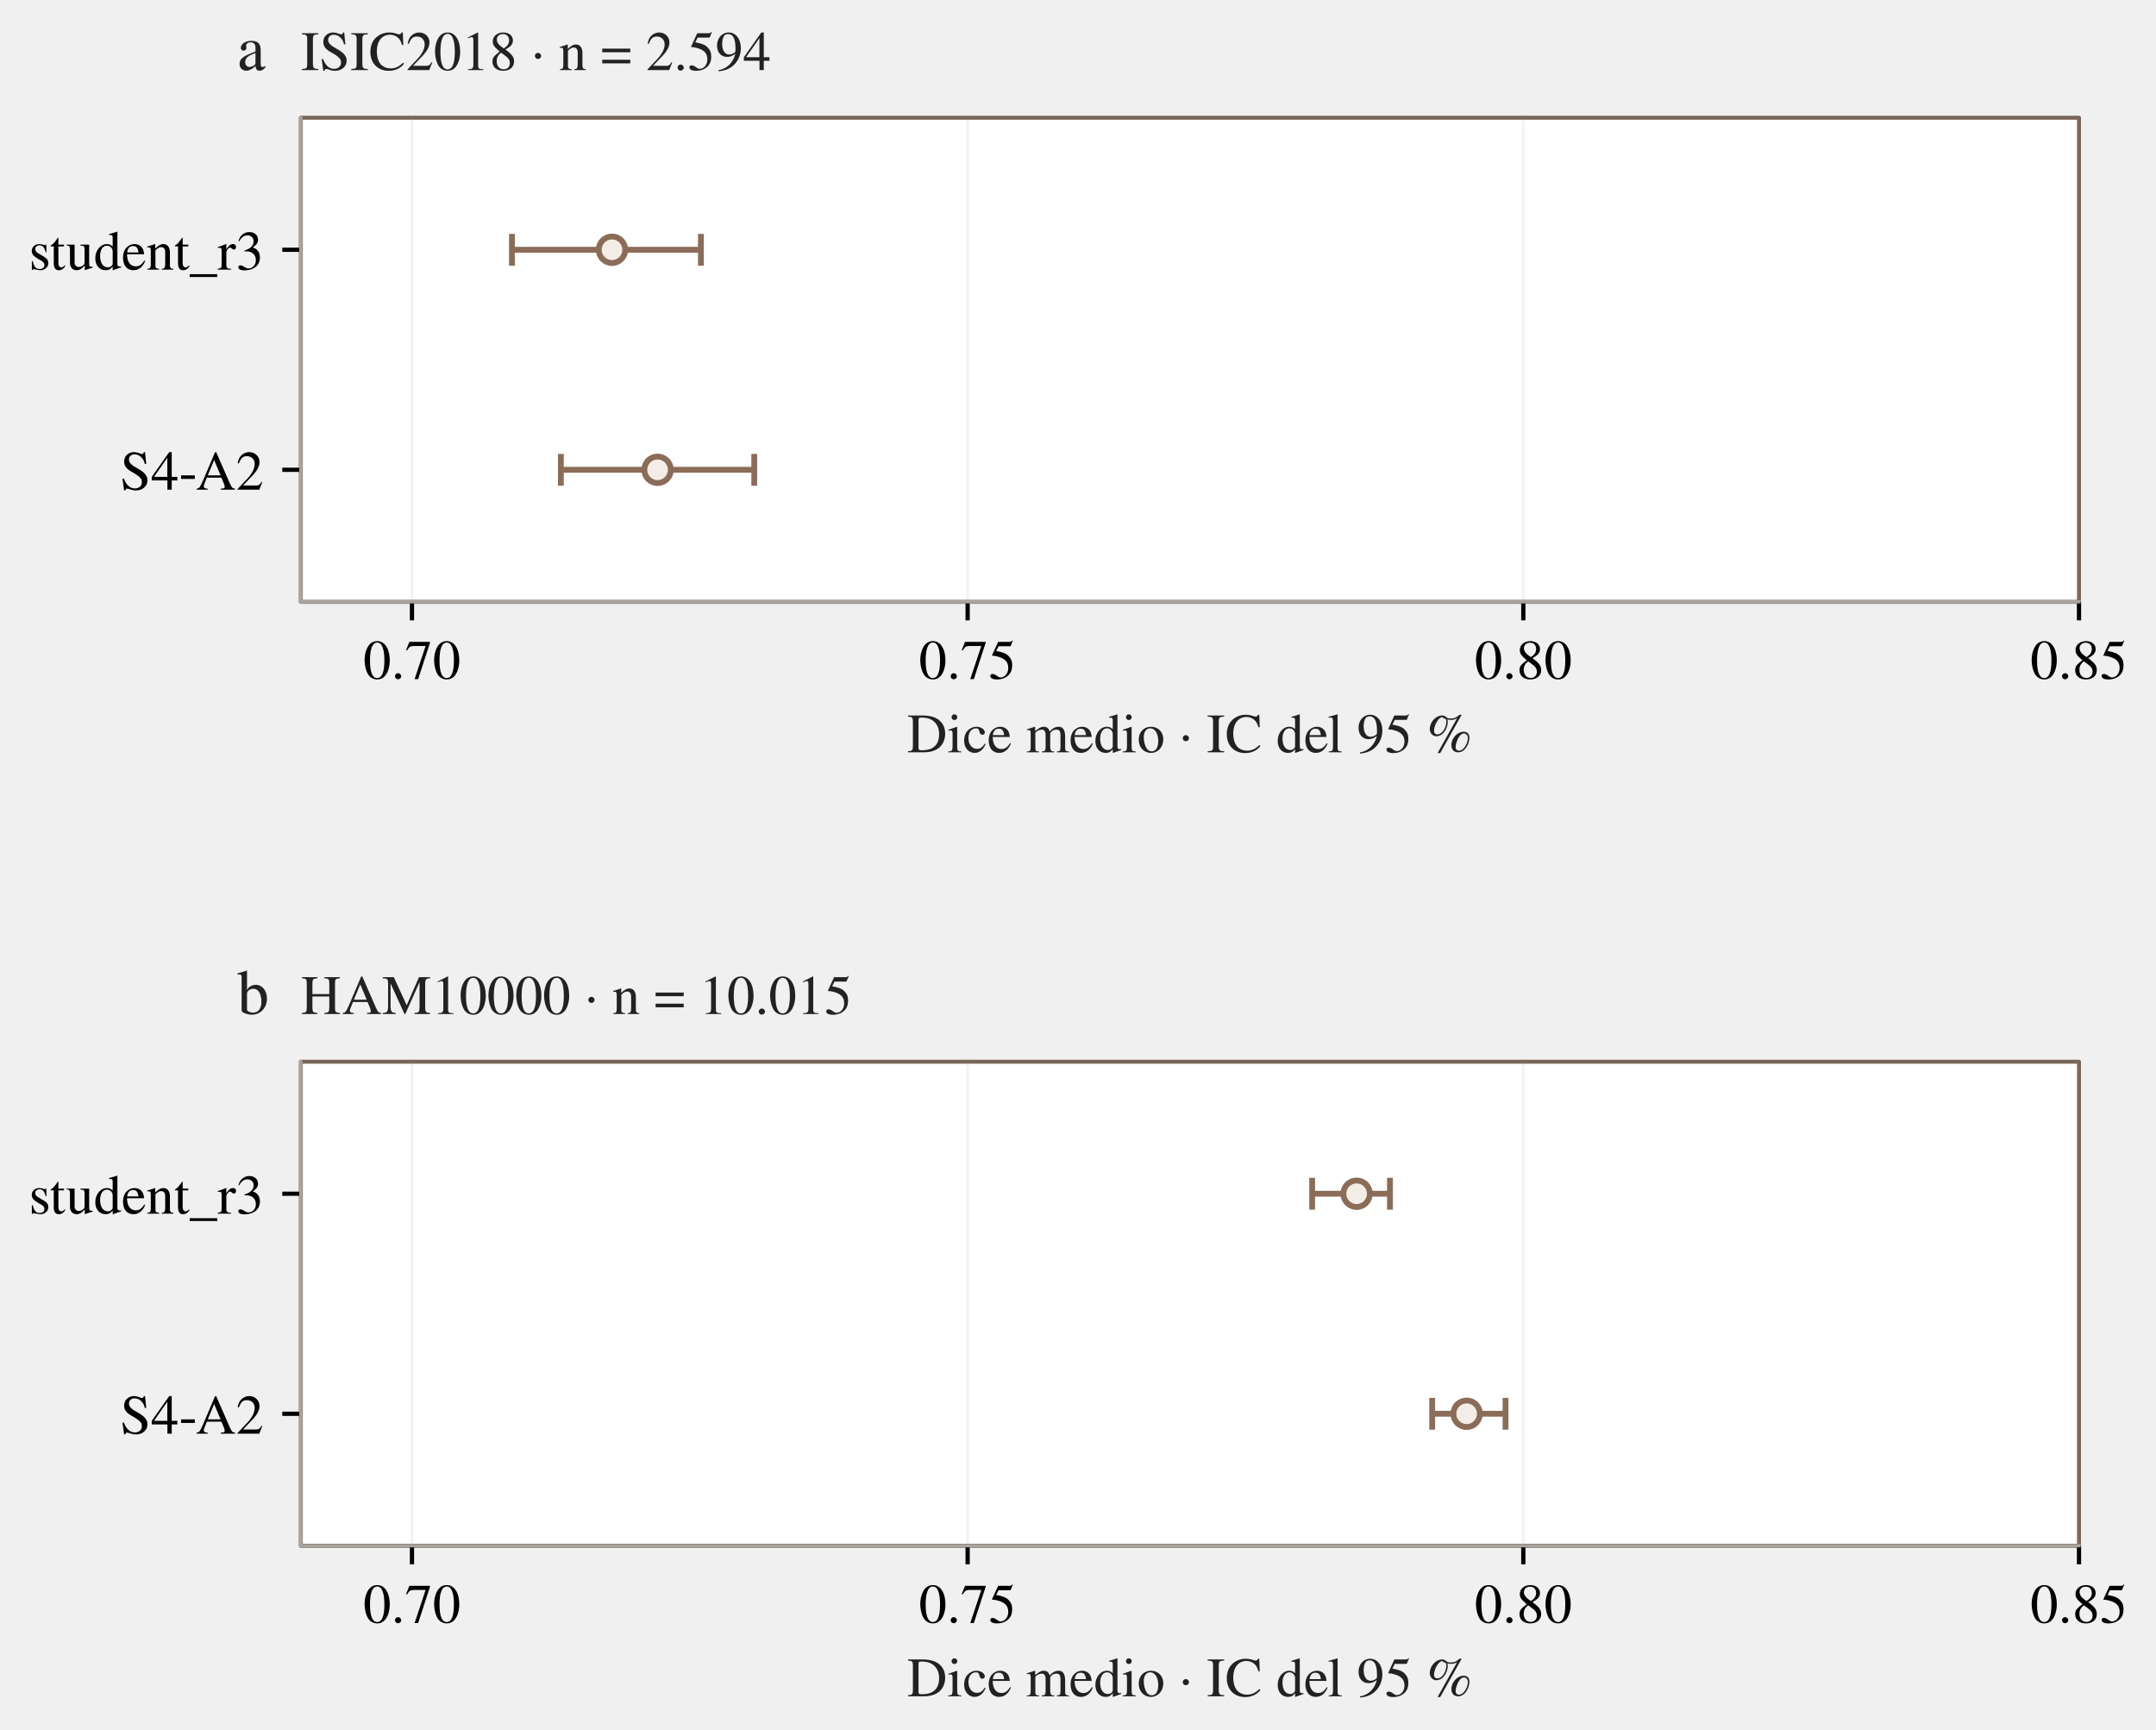
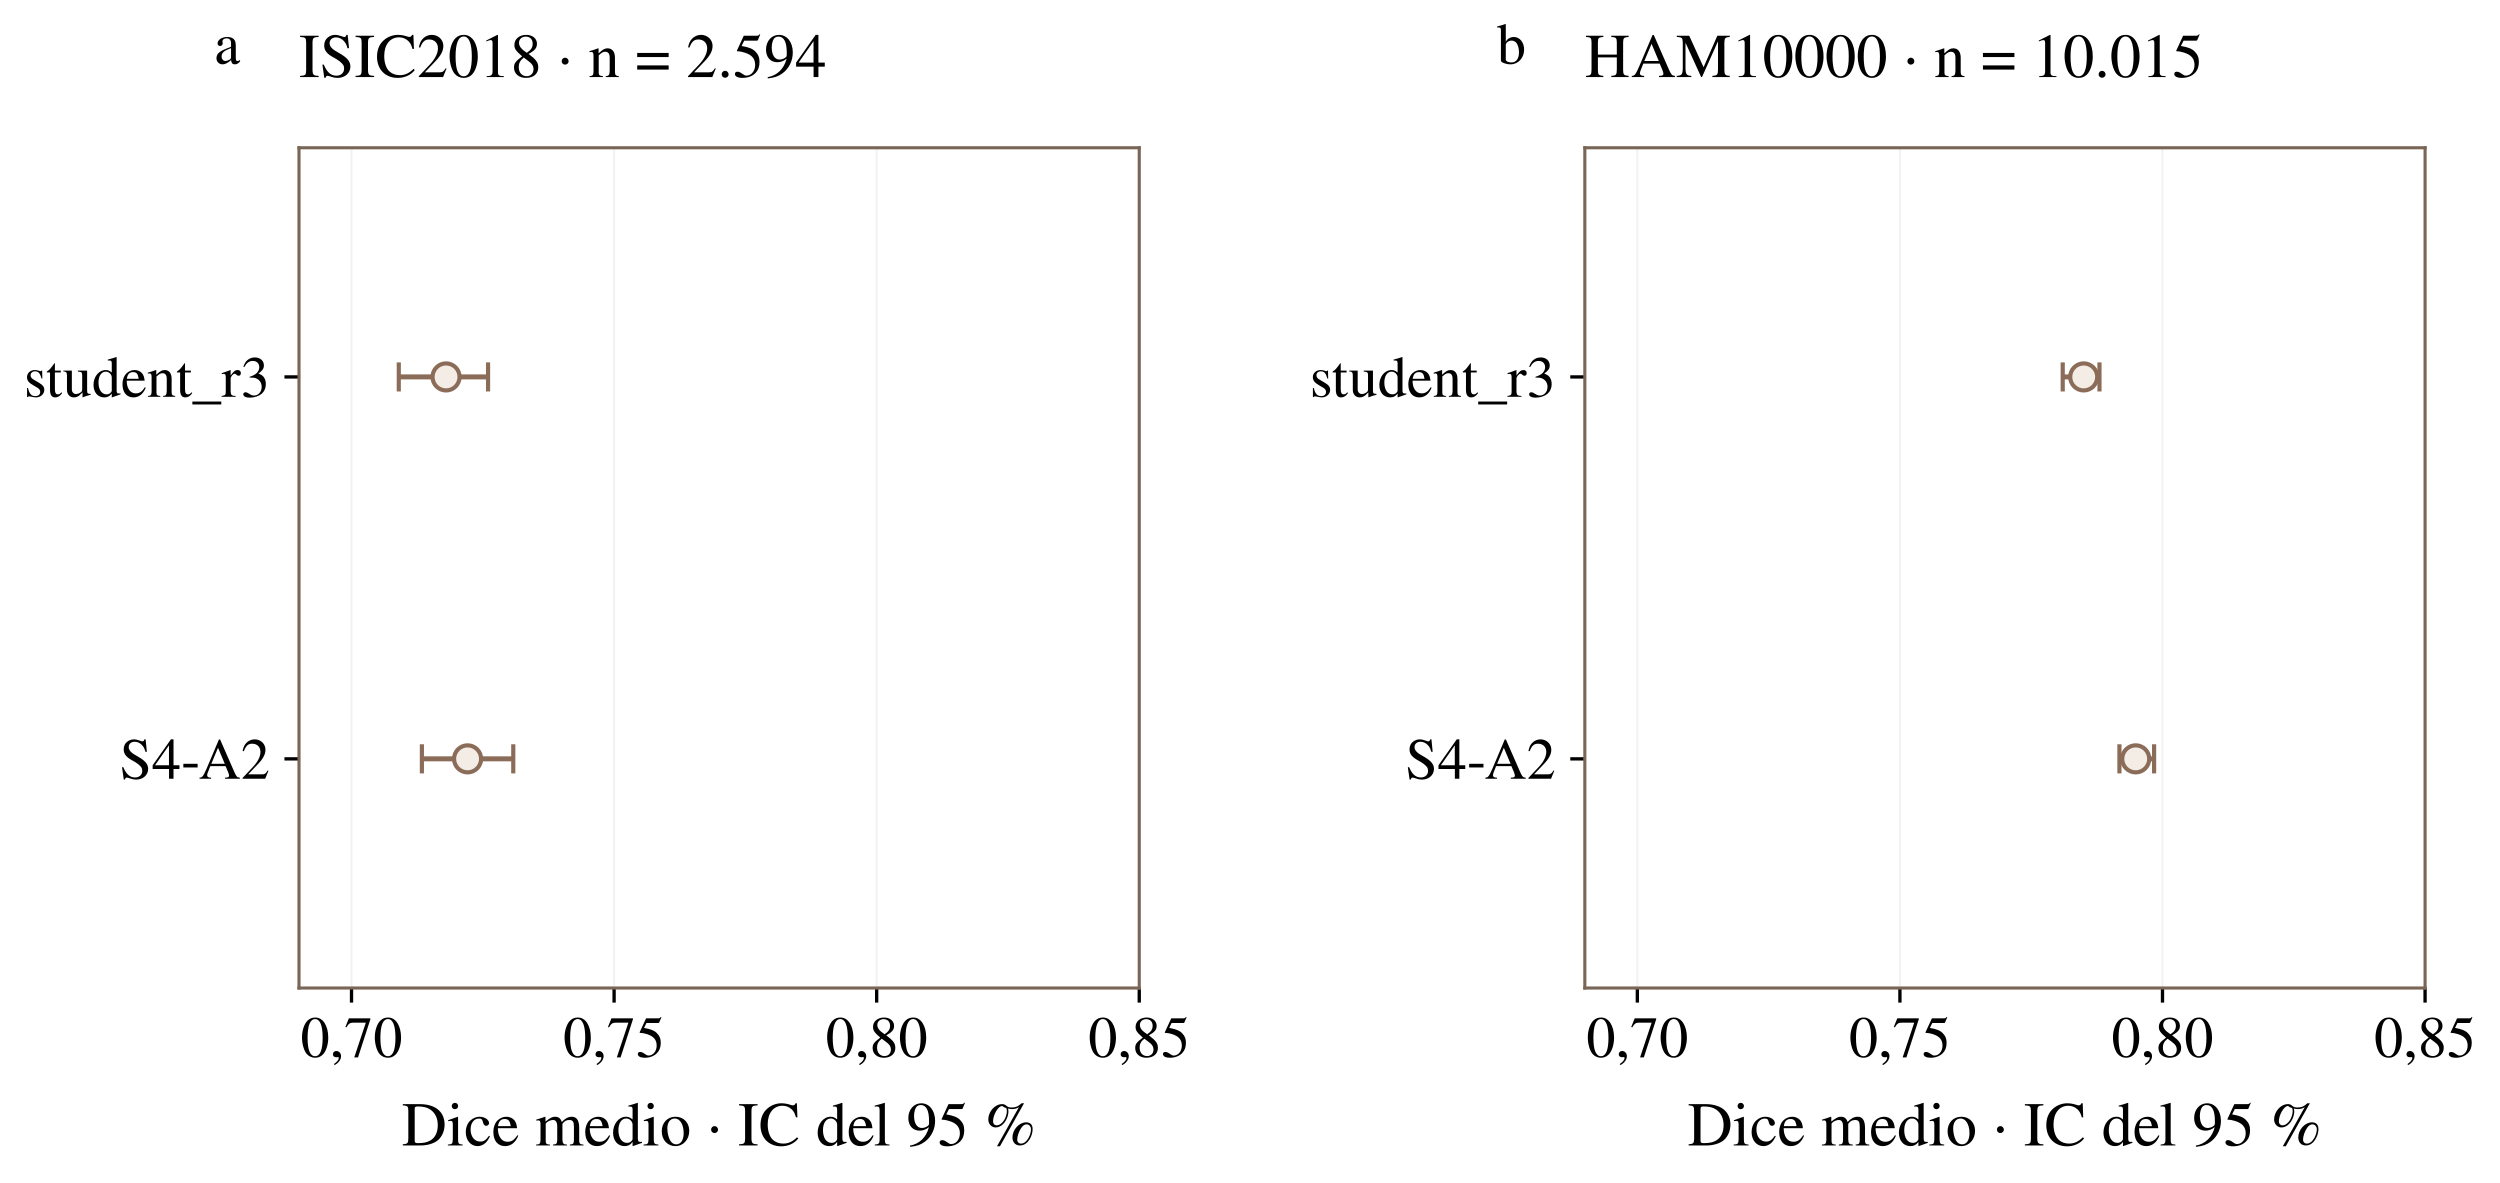
- <svg xmlns="http://www.w3.org/2000/svg" xmlns:xlink="http://www.w3.org/1999/xlink" width="406.985pt" height="326.436pt" viewBox="43.007 8.88 406.985 326.436" version="1.1">
+ <svg xmlns="http://www.w3.org/2000/svg" xmlns:xlink="http://www.w3.org/1999/xlink" width="600.898pt" height="284.338pt" viewBox="0 0 600.898 284.338" version="1.1">
  <defs>
    <style type="text/css">*{stroke-linejoin: round; stroke-linecap: butt}</style>
  </defs>
  <g id="figure_1">
+     <g id="patch_1">
+       <path d="M 0 284.338  L 600.898 284.338  L 600.898 0  L 0 0  z " style="fill: #ffffff" />
+     </g>
    <g id="axes_1">
      <g id="patch_2">
-         <path d="M 99.792 122.483  L 435.456 122.483  L 435.456 31.104  L 99.792 31.104  z " style="fill: #ffffff; stroke: #796657; stroke-width: 0.75" />
+         <path d="M 71.868 237.478  L 273.828 237.478  L 273.828 35.518  L 71.868 35.518  z " style="fill: #ffffff" />
      </g>
      <g id="matplotlib.axis_1">
        <g id="xtick_1">
          <g id="line2d_1">
-             <path d="M 120.771 122.483  L 120.771 31.104  " clip-path="url(#pb6c069b525)" style="fill: none; stroke: #aaa39e; stroke-opacity: 0.14; stroke-width: 0.5; stroke-linecap: square" />
+             <path d="M 84.491 237.478  L 84.491 35.518  " clip-path="url(#pfe4e5742d7)" style="fill: none; stroke: #aaa39e; stroke-opacity: 0.14; stroke-width: 0.5; stroke-linecap: square" />
          </g>
          <g id="line2d_2">
            <defs>
-               <path id="mcad396f2d1" d="M 0 0  L 0 3.5  " style="stroke: #000000; stroke-width: 0.8" />
+               <path id="m42fa96185e" d="M 0 0  L 0 3.5  " style="stroke: #000000; stroke-width: 0.8" />
            </defs>
            <g>
-               <use xlink:href="#mcad396f2d1" x="120.771" y="122.483" style="stroke: #000000; stroke-width: 0.8" />
+               <use xlink:href="#m42fa96185e" x="84.491" y="237.478" style="stroke: #000000; stroke-width: 0.8" />
            </g>
          </g>
          <g id="text_1">
-             <text style="font-size: 10.5px; font-family: 'Nimbus Roman'; text-anchor: middle" x="120.771" y="136.996" transform="rotate(-0 120.771 136.9956)">0.70</text>
+             <text style="font-size: 14px; font-family: 'Nimbus Roman'; text-anchor: middle" x="84.491" y="254.039" transform="rotate(-0 84.49094 254.0391)">0,70</text>
          </g>
        </g>
        <g id="xtick_2">
          <g id="line2d_3">
-             <path d="M 225.666 122.483  L 225.666 31.104  " clip-path="url(#pb6c069b525)" style="fill: none; stroke: #aaa39e; stroke-opacity: 0.14; stroke-width: 0.5; stroke-linecap: square" />
+             <path d="M 147.603 237.478  L 147.603 35.518  " clip-path="url(#pfe4e5742d7)" style="fill: none; stroke: #aaa39e; stroke-opacity: 0.14; stroke-width: 0.5; stroke-linecap: square" />
          </g>
          <g id="line2d_4">
            <g>
-               <use xlink:href="#mcad396f2d1" x="225.666" y="122.483" style="stroke: #000000; stroke-width: 0.8" />
+               <use xlink:href="#m42fa96185e" x="147.603" y="237.478" style="stroke: #000000; stroke-width: 0.8" />
            </g>
          </g>
          <g id="text_2">
-             <text style="font-size: 10.5px; font-family: 'Nimbus Roman'; text-anchor: middle" x="225.666" y="136.996" transform="rotate(-0 225.666 136.9956)">0.75</text>
+             <text style="font-size: 14px; font-family: 'Nimbus Roman'; text-anchor: middle" x="147.603" y="254.039" transform="rotate(-0 147.6034 254.0391)">0,75</text>
          </g>
        </g>
        <g id="xtick_3">
          <g id="line2d_5">
-             <path d="M 330.561 122.483  L 330.561 31.104  " clip-path="url(#pb6c069b525)" style="fill: none; stroke: #aaa39e; stroke-opacity: 0.14; stroke-width: 0.5; stroke-linecap: square" />
+             <path d="M 210.716 237.478  L 210.716 35.518  " clip-path="url(#pfe4e5742d7)" style="fill: none; stroke: #aaa39e; stroke-opacity: 0.14; stroke-width: 0.5; stroke-linecap: square" />
          </g>
          <g id="line2d_6">
            <g>
-               <use xlink:href="#mcad396f2d1" x="330.561" y="122.483" style="stroke: #000000; stroke-width: 0.8" />
+               <use xlink:href="#m42fa96185e" x="210.716" y="237.478" style="stroke: #000000; stroke-width: 0.8" />
            </g>
          </g>
          <g id="text_3">
-             <text style="font-size: 10.5px; font-family: 'Nimbus Roman'; text-anchor: middle" x="330.561" y="136.996" transform="rotate(-0 330.561 136.9956)">0.80</text>
+             <text style="font-size: 14px; font-family: 'Nimbus Roman'; text-anchor: middle" x="210.716" y="254.039" transform="rotate(-0 210.7159 254.0391)">0,80</text>
          </g>
        </g>
        <g id="xtick_4">
          <g id="line2d_7">
-             <path d="M 435.456 122.483  L 435.456 31.104  " clip-path="url(#pb6c069b525)" style="fill: none; stroke: #aaa39e; stroke-opacity: 0.14; stroke-width: 0.5; stroke-linecap: square" />
+             <path d="M 273.828 237.478  L 273.828 35.518  " clip-path="url(#pfe4e5742d7)" style="fill: none; stroke: #aaa39e; stroke-opacity: 0.14; stroke-width: 0.5; stroke-linecap: square" />
          </g>
          <g id="line2d_8">
            <g>
-               <use xlink:href="#mcad396f2d1" x="435.456" y="122.483" style="stroke: #000000; stroke-width: 0.8" />
+               <use xlink:href="#m42fa96185e" x="273.828" y="237.478" style="stroke: #000000; stroke-width: 0.8" />
            </g>
          </g>
          <g id="text_4">
-             <text style="font-size: 10.5px; font-family: 'Nimbus Roman'; text-anchor: middle" x="435.456" y="136.996" transform="rotate(-0 435.456 136.9956)">0.85</text>
+             <text style="font-size: 14px; font-family: 'Nimbus Roman'; text-anchor: middle" x="273.828" y="254.039" transform="rotate(-0 273.8284 254.0391)">0,85</text>
          </g>
        </g>
        <g id="text_5">
-           <text style="font-size: 10.5px; font-family: 'Nimbus Roman'; text-anchor: middle; fill: #222222" x="267.624" y="150.896" transform="rotate(-0 267.624 150.8956)">Dice medio · IC del 95 %</text>
+           <text style="font-size: 15px; font-family: 'Nimbus Roman'; text-anchor: middle" x="172.848" y="275.322" transform="rotate(-0 172.8484 275.3221)">Dice medio · IC del 95 %</text>
        </g>
      </g>
      <g id="matplotlib.axis_2">
        <g id="ytick_1">
          <g id="line2d_9">
            <defs>
-               <path id="m0334139824" d="M 0 0  L -3.5 0  " style="stroke: #000000; stroke-width: 0.8" />
+               <path id="m3b05bff05b" d="M 0 0  L -3.5 0  " style="stroke: #000000; stroke-width: 0.8" />
            </defs>
            <g>
-               <use xlink:href="#m0334139824" x="99.792" y="56.026" style="stroke: #000000; stroke-width: 0.8" />
+               <use xlink:href="#m3b05bff05b" x="71.868" y="90.598" style="stroke: #000000; stroke-width: 0.8" />
            </g>
          </g>
          <g id="text_6">
-             <text style="font-size: 10.5px; font-family: 'Nimbus Roman'; text-anchor: end" x="92.792" y="59.782" transform="rotate(-0 92.792 59.78187)">student_r3</text>
+             <text style="font-size: 14px; font-family: 'Nimbus Roman'; text-anchor: end" x="64.868" y="95.378" transform="rotate(-0 64.86844 95.37834)">student_r3</text>
          </g>
        </g>
        <g id="ytick_2">
          <g id="line2d_10">
            <g>
-               <use xlink:href="#m0334139824" x="99.792" y="97.561" style="stroke: #000000; stroke-width: 0.8" />
+               <use xlink:href="#m3b05bff05b" x="71.868" y="182.398" style="stroke: #000000; stroke-width: 0.8" />
            </g>
          </g>
          <g id="text_7">
-             <text style="font-size: 10.5px; font-family: 'Nimbus Roman'; text-anchor: end" x="92.792" y="101.318" transform="rotate(-0 92.792 101.3178)">S4-A2</text>
+             <text style="font-size: 14px; font-family: 'Nimbus Roman'; text-anchor: end" x="64.868" y="187.178" transform="rotate(-0 64.86844 187.1783)">S4-A2</text>
          </g>
        </g>
      </g>
      <g id="LineCollection_1">
-         <path d="M 139.652 56.026  L 175.316 56.026  " clip-path="url(#pb6c069b525)" style="fill: none; stroke: #8a6c58; stroke-width: 1.1" />
-         <path d="M 148.883 97.561  L 185.386 97.561  " clip-path="url(#pb6c069b525)" style="fill: none; stroke: #8a6c58; stroke-width: 1.1" />
+         <path d="M 95.851 90.598  L 117.309 90.598  " clip-path="url(#pfe4e5742d7)" style="fill: none; stroke: #8a6c58; stroke-width: 1.2" />
+         <path d="M 101.405 182.398  L 123.368 182.398  " clip-path="url(#pfe4e5742d7)" style="fill: none; stroke: #8a6c58; stroke-width: 1.2" />
      </g>
      <g id="line2d_11">
        <defs>
-           <path id="m7b6b4a35fa" d="M 0 3  L 0 -3  " style="stroke: #8a6c58; stroke-width: 1.1" />
+           <path id="m89dedd572d" d="M 0 3.5  L 0 -3.5  " style="stroke: #8a6c58" />
        </defs>
-         <g clip-path="url(#pb6c069b525)">
-           <use xlink:href="#m7b6b4a35fa" x="139.652" y="56.026" style="fill: #8a6c58; stroke: #8a6c58; stroke-width: 1.1" />
-           <use xlink:href="#m7b6b4a35fa" x="148.883" y="97.561" style="fill: #8a6c58; stroke: #8a6c58; stroke-width: 1.1" />
+         <g clip-path="url(#pfe4e5742d7)">
+           <use xlink:href="#m89dedd572d" x="95.851" y="90.598" style="fill: #8a6c58; stroke: #8a6c58" />
+           <use xlink:href="#m89dedd572d" x="101.405" y="182.398" style="fill: #8a6c58; stroke: #8a6c58" />
        </g>
      </g>
      <g id="line2d_12">
-         <g clip-path="url(#pb6c069b525)">
-           <use xlink:href="#m7b6b4a35fa" x="175.316" y="56.026" style="fill: #8a6c58; stroke: #8a6c58; stroke-width: 1.1" />
-           <use xlink:href="#m7b6b4a35fa" x="185.386" y="97.561" style="fill: #8a6c58; stroke: #8a6c58; stroke-width: 1.1" />
+         <g clip-path="url(#pfe4e5742d7)">
+           <use xlink:href="#m89dedd572d" x="117.309" y="90.598" style="fill: #8a6c58; stroke: #8a6c58" />
+           <use xlink:href="#m89dedd572d" x="123.368" y="182.398" style="fill: #8a6c58; stroke: #8a6c58" />
        </g>
      </g>
      <g id="line2d_13">
        <defs>
-           <path id="m6e9fdbfeb4" d="M 0 2.5  C 0.663 2.5 1.299 2.237 1.768 1.768  C 2.237 1.299 2.5 0.663 2.5 0  C 2.5 -0.663 2.237 -1.299 1.768 -1.768  C 1.299 -2.237 0.663 -2.5 0 -2.5  C -0.663 -2.5 -1.299 -2.237 -1.768 -1.768  C -2.237 -1.299 -2.5 -0.663 -2.5 0  C -2.5 0.663 -2.237 1.299 -1.768 1.768  C -1.299 2.237 -0.663 2.5 0 2.5  z " style="stroke: #8a6c58; stroke-width: 1.1" />
+           <path id="m605ec53861" d="M 0 3.25  C 0.862 3.25 1.689 2.908 2.298 2.298  C 2.908 1.689 3.25 0.862 3.25 0  C 3.25 -0.862 2.908 -1.689 2.298 -2.298  C 1.689 -2.908 0.862 -3.25 0 -3.25  C -0.862 -3.25 -1.689 -2.908 -2.298 -2.298  C -2.908 -1.689 -3.25 -0.862 -3.25 0  C -3.25 0.862 -2.908 1.689 -2.298 2.298  C -1.689 2.908 -0.862 3.25 0 3.25  z " style="stroke: #8a6c58" />
        </defs>
-         <g clip-path="url(#pb6c069b525)">
-           <use xlink:href="#m6e9fdbfeb4" x="158.533" y="56.026" style="fill: #f4ede6; stroke: #8a6c58; stroke-width: 1.1" />
-           <use xlink:href="#m6e9fdbfeb4" x="167.135" y="97.561" style="fill: #f4ede6; stroke: #8a6c58; stroke-width: 1.1" />
+         <g clip-path="url(#pfe4e5742d7)">
+           <use xlink:href="#m605ec53861" x="107.211" y="90.598" style="fill: #f4ede6; stroke: #8a6c58" />
+           <use xlink:href="#m605ec53861" x="112.387" y="182.398" style="fill: #f4ede6; stroke: #8a6c58" />
        </g>
      </g>
      <g id="patch_3">
-         <path d="M 99.792 122.483  L 99.792 31.104  " style="fill: none; stroke: #aaa39e; stroke-width: 0.6; stroke-linejoin: miter; stroke-linecap: square" />
+         <path d="M 71.868 237.478  L 71.868 35.518  " style="fill: none; stroke: #796657; stroke-width: 0.75; stroke-linejoin: miter; stroke-linecap: square" />
      </g>
      <g id="patch_4">
-         <path d="M 99.792 122.483  L 435.456 122.483  " style="fill: none; stroke: #aaa39e; stroke-width: 0.6; stroke-linejoin: miter; stroke-linecap: square" />
+         <path d="M 273.828 237.478  L 273.828 35.518  " style="fill: none; stroke: #796657; stroke-width: 0.75; stroke-linejoin: miter; stroke-linecap: square" />
+       </g>
+       <g id="patch_5">
+         <path d="M 71.868 237.478  L 273.828 237.478  " style="fill: none; stroke: #796657; stroke-width: 0.75; stroke-linejoin: miter; stroke-linecap: square" />
+       </g>
+       <g id="patch_6">
+         <path d="M 71.868 35.518  L 273.828 35.518  " style="fill: none; stroke: #796657; stroke-width: 0.75; stroke-linejoin: miter; stroke-linecap: square" />
      </g>
      <g id="text_8">
-         <text style="font-size: 10.5px; font-family: 'Nimbus Roman'; text-anchor: start; fill: #222222" x="99.792" y="22.104" transform="rotate(-0 99.792 22.104)">ISIC2018 · n = 2.594</text>
+         <text style="font-size: 14px; font-family: 'Nimbus Roman'; text-anchor: end" x="57.731" y="15.322" transform="rotate(-0 57.73124 15.32156)">a</text>
+       </g>
+       <g id="text_9">
+         <text style="font-size: 15px; font-family: 'Nimbus Roman'; text-anchor: start" x="71.868" y="18.518" transform="rotate(-0 71.86844 18.51756)">ISIC2018 · n = 2.594</text>
      </g>
    </g>
    <g id="axes_2">
-       <g id="patch_5">
-         <path d="M 99.792 300.672  L 435.456 300.672  L 435.456 209.293  L 99.792 209.293  z " style="fill: #ffffff; stroke: #796657; stroke-width: 0.75" />
+       <g id="patch_7">
+         <path d="M 380.928 237.478  L 582.888 237.478  L 582.888 35.518  L 380.928 35.518  z " style="fill: #ffffff" />
      </g>
      <g id="matplotlib.axis_3">
        <g id="xtick_5">
          <g id="line2d_14">
-             <path d="M 120.771 300.672  L 120.771 209.293  " clip-path="url(#pe5a3bf5939)" style="fill: none; stroke: #aaa39e; stroke-opacity: 0.14; stroke-width: 0.5; stroke-linecap: square" />
+             <path d="M 393.551 237.478  L 393.551 35.518  " clip-path="url(#pe5355367d2)" style="fill: none; stroke: #aaa39e; stroke-opacity: 0.14; stroke-width: 0.5; stroke-linecap: square" />
          </g>
          <g id="line2d_15">
            <g>
-               <use xlink:href="#mcad396f2d1" x="120.771" y="300.672" style="stroke: #000000; stroke-width: 0.8" />
-             </g>
-           </g>
-           <g id="text_9">
-             <text style="font-size: 10.5px; font-family: 'Nimbus Roman'; text-anchor: middle" x="120.771" y="315.185" transform="rotate(-0 120.771 315.1847)">0.70</text>
+               <use xlink:href="#m42fa96185e" x="393.551" y="237.478" style="stroke: #000000; stroke-width: 0.8" />
+             </g>
+           </g>
+           <g id="text_10">
+             <text style="font-size: 14px; font-family: 'Nimbus Roman'; text-anchor: middle" x="393.551" y="254.039" transform="rotate(-0 393.5509 254.0391)">0,70</text>
          </g>
        </g>
        <g id="xtick_6">
          <g id="line2d_16">
-             <path d="M 225.666 300.672  L 225.666 209.293  " clip-path="url(#pe5a3bf5939)" style="fill: none; stroke: #aaa39e; stroke-opacity: 0.14; stroke-width: 0.5; stroke-linecap: square" />
+             <path d="M 456.663 237.478  L 456.663 35.518  " clip-path="url(#pe5355367d2)" style="fill: none; stroke: #aaa39e; stroke-opacity: 0.14; stroke-width: 0.5; stroke-linecap: square" />
          </g>
          <g id="line2d_17">
            <g>
-               <use xlink:href="#mcad396f2d1" x="225.666" y="300.672" style="stroke: #000000; stroke-width: 0.8" />
-             </g>
-           </g>
-           <g id="text_10">
-             <text style="font-size: 10.5px; font-family: 'Nimbus Roman'; text-anchor: middle" x="225.666" y="315.185" transform="rotate(-0 225.666 315.1847)">0.75</text>
+               <use xlink:href="#m42fa96185e" x="456.663" y="237.478" style="stroke: #000000; stroke-width: 0.8" />
+             </g>
+           </g>
+           <g id="text_11">
+             <text style="font-size: 14px; font-family: 'Nimbus Roman'; text-anchor: middle" x="456.663" y="254.039" transform="rotate(-0 456.6634 254.0391)">0,75</text>
          </g>
        </g>
        <g id="xtick_7">
          <g id="line2d_18">
-             <path d="M 330.561 300.672  L 330.561 209.293  " clip-path="url(#pe5a3bf5939)" style="fill: none; stroke: #aaa39e; stroke-opacity: 0.14; stroke-width: 0.5; stroke-linecap: square" />
+             <path d="M 519.776 237.478  L 519.776 35.518  " clip-path="url(#pe5355367d2)" style="fill: none; stroke: #aaa39e; stroke-opacity: 0.14; stroke-width: 0.5; stroke-linecap: square" />
          </g>
          <g id="line2d_19">
            <g>
-               <use xlink:href="#mcad396f2d1" x="330.561" y="300.672" style="stroke: #000000; stroke-width: 0.8" />
-             </g>
-           </g>
-           <g id="text_11">
-             <text style="font-size: 10.5px; font-family: 'Nimbus Roman'; text-anchor: middle" x="330.561" y="315.185" transform="rotate(-0 330.561 315.1847)">0.80</text>
+               <use xlink:href="#m42fa96185e" x="519.776" y="237.478" style="stroke: #000000; stroke-width: 0.8" />
+             </g>
+           </g>
+           <g id="text_12">
+             <text style="font-size: 14px; font-family: 'Nimbus Roman'; text-anchor: middle" x="519.776" y="254.039" transform="rotate(-0 519.7759 254.0391)">0,80</text>
          </g>
        </g>
        <g id="xtick_8">
          <g id="line2d_20">
-             <path d="M 435.456 300.672  L 435.456 209.293  " clip-path="url(#pe5a3bf5939)" style="fill: none; stroke: #aaa39e; stroke-opacity: 0.14; stroke-width: 0.5; stroke-linecap: square" />
+             <path d="M 582.888 237.478  L 582.888 35.518  " clip-path="url(#pe5355367d2)" style="fill: none; stroke: #aaa39e; stroke-opacity: 0.14; stroke-width: 0.5; stroke-linecap: square" />
          </g>
          <g id="line2d_21">
            <g>
-               <use xlink:href="#mcad396f2d1" x="435.456" y="300.672" style="stroke: #000000; stroke-width: 0.8" />
-             </g>
-           </g>
-           <g id="text_12">
-             <text style="font-size: 10.5px; font-family: 'Nimbus Roman'; text-anchor: middle" x="435.456" y="315.185" transform="rotate(-0 435.456 315.1847)">0.85</text>
-           </g>
-         </g>
-         <g id="text_13">
-           <text style="font-size: 10.5px; font-family: 'Nimbus Roman'; text-anchor: middle; fill: #222222" x="267.624" y="329.085" transform="rotate(-0 267.624 329.0847)">Dice medio · IC del 95 %</text>
+               <use xlink:href="#m42fa96185e" x="582.888" y="237.478" style="stroke: #000000; stroke-width: 0.8" />
+             </g>
+           </g>
+           <g id="text_13">
+             <text style="font-size: 14px; font-family: 'Nimbus Roman'; text-anchor: middle" x="582.888" y="254.039" transform="rotate(-0 582.8884 254.0391)">0,85</text>
+           </g>
+         </g>
+         <g id="text_14">
+           <text style="font-size: 15px; font-family: 'Nimbus Roman'; text-anchor: middle" x="481.908" y="275.322" transform="rotate(-0 481.9084 275.3221)">Dice medio · IC del 95 %</text>
        </g>
      </g>
      <g id="matplotlib.axis_4">
        <g id="ytick_3">
          <g id="line2d_22">
            <g>
-               <use xlink:href="#m0334139824" x="99.792" y="234.215" style="stroke: #000000; stroke-width: 0.8" />
-             </g>
-           </g>
-           <g id="text_14">
-             <text style="font-size: 10.5px; font-family: 'Nimbus Roman'; text-anchor: end" x="92.792" y="237.971" transform="rotate(-0 92.792 237.9709)">student_r3</text>
+               <use xlink:href="#m3b05bff05b" x="380.928" y="90.598" style="stroke: #000000; stroke-width: 0.8" />
+             </g>
+           </g>
+           <g id="text_15">
+             <text style="font-size: 14px; font-family: 'Nimbus Roman'; text-anchor: end" x="373.928" y="95.378" transform="rotate(-0 373.9284 95.37834)">student_r3</text>
          </g>
        </g>
        <g id="ytick_4">
          <g id="line2d_23">
            <g>
-               <use xlink:href="#m0334139824" x="99.792" y="275.75" style="stroke: #000000; stroke-width: 0.8" />
-             </g>
-           </g>
-           <g id="text_15">
-             <text style="font-size: 10.5px; font-family: 'Nimbus Roman'; text-anchor: end" x="92.792" y="279.507" transform="rotate(-0 92.792 279.5068)">S4-A2</text>
+               <use xlink:href="#m3b05bff05b" x="380.928" y="182.398" style="stroke: #000000; stroke-width: 0.8" />
+             </g>
+           </g>
+           <g id="text_16">
+             <text style="font-size: 14px; font-family: 'Nimbus Roman'; text-anchor: end" x="373.928" y="187.178" transform="rotate(-0 373.9284 187.1783)">S4-A2</text>
          </g>
        </g>
      </g>
      <g id="LineCollection_2">
-         <path d="M 290.701 234.215  L 305.386 234.215  " clip-path="url(#pe5a3bf5939)" style="fill: none; stroke: #8a6c58; stroke-width: 1.1" />
-         <path d="M 313.358 275.75  L 327.204 275.75  " clip-path="url(#pe5a3bf5939)" style="fill: none; stroke: #8a6c58; stroke-width: 1.1" />
+         <path d="M 495.793 90.598  L 504.629 90.598  " clip-path="url(#pe5355367d2)" style="fill: none; stroke: #8a6c58; stroke-width: 1.2" />
+         <path d="M 509.425 182.398  L 517.756 182.398  " clip-path="url(#pe5355367d2)" style="fill: none; stroke: #8a6c58; stroke-width: 1.2" />
      </g>
      <g id="line2d_24">
-         <g clip-path="url(#pe5a3bf5939)">
-           <use xlink:href="#m7b6b4a35fa" x="290.701" y="234.215" style="fill: #8a6c58; stroke: #8a6c58; stroke-width: 1.1" />
-           <use xlink:href="#m7b6b4a35fa" x="313.358" y="275.75" style="fill: #8a6c58; stroke: #8a6c58; stroke-width: 1.1" />
+         <g clip-path="url(#pe5355367d2)">
+           <use xlink:href="#m89dedd572d" x="495.793" y="90.598" style="fill: #8a6c58; stroke: #8a6c58" />
+           <use xlink:href="#m89dedd572d" x="509.425" y="182.398" style="fill: #8a6c58; stroke: #8a6c58" />
        </g>
      </g>
      <g id="line2d_25">
-         <g clip-path="url(#pe5a3bf5939)">
-           <use xlink:href="#m7b6b4a35fa" x="305.386" y="234.215" style="fill: #8a6c58; stroke: #8a6c58; stroke-width: 1.1" />
-           <use xlink:href="#m7b6b4a35fa" x="327.204" y="275.75" style="fill: #8a6c58; stroke: #8a6c58; stroke-width: 1.1" />
+         <g clip-path="url(#pe5355367d2)">
+           <use xlink:href="#m89dedd572d" x="504.629" y="90.598" style="fill: #8a6c58; stroke: #8a6c58" />
+           <use xlink:href="#m89dedd572d" x="517.756" y="182.398" style="fill: #8a6c58; stroke: #8a6c58" />
        </g>
      </g>
      <g id="line2d_26">
-         <g clip-path="url(#pe5a3bf5939)">
-           <use xlink:href="#m6e9fdbfeb4" x="299.092" y="234.215" style="fill: #f4ede6; stroke: #8a6c58; stroke-width: 1.1" />
-           <use xlink:href="#m6e9fdbfeb4" x="319.862" y="275.75" style="fill: #f4ede6; stroke: #8a6c58; stroke-width: 1.1" />
-         </g>
-       </g>
-       <g id="patch_6">
-         <path d="M 99.792 300.672  L 99.792 209.293  " style="fill: none; stroke: #aaa39e; stroke-width: 0.6; stroke-linejoin: miter; stroke-linecap: square" />
-       </g>
-       <g id="patch_7">
-         <path d="M 99.792 300.672  L 435.456 300.672  " style="fill: none; stroke: #aaa39e; stroke-width: 0.6; stroke-linejoin: miter; stroke-linecap: square" />
-       </g>
-       <g id="text_16">
-         <text style="font-size: 10.5px; font-family: 'Nimbus Roman'; text-anchor: start; fill: #222222" x="99.792" y="200.293" transform="rotate(-0 99.792 200.293)">HAM10000 · n = 10.015</text>
+         <g clip-path="url(#pe5355367d2)">
+           <use xlink:href="#m605ec53861" x="500.842" y="90.598" style="fill: #f4ede6; stroke: #8a6c58" />
+           <use xlink:href="#m605ec53861" x="513.338" y="182.398" style="fill: #f4ede6; stroke: #8a6c58" />
+         </g>
+       </g>
+       <g id="patch_8">
+         <path d="M 380.928 237.478  L 380.928 35.518  " style="fill: none; stroke: #796657; stroke-width: 0.75; stroke-linejoin: miter; stroke-linecap: square" />
+       </g>
+       <g id="patch_9">
+         <path d="M 582.888 237.478  L 582.888 35.518  " style="fill: none; stroke: #796657; stroke-width: 0.75; stroke-linejoin: miter; stroke-linecap: square" />
+       </g>
+       <g id="patch_10">
+         <path d="M 380.928 237.478  L 582.888 237.478  " style="fill: none; stroke: #796657; stroke-width: 0.75; stroke-linejoin: miter; stroke-linecap: square" />
+       </g>
+       <g id="patch_11">
+         <path d="M 380.928 35.518  L 582.888 35.518  " style="fill: none; stroke: #796657; stroke-width: 0.75; stroke-linejoin: miter; stroke-linecap: square" />
+       </g>
+       <g id="text_17">
+         <text style="font-size: 14px; font-family: 'Nimbus Roman'; text-anchor: end" x="366.791" y="15.322" transform="rotate(-0 366.7912 15.32156)">b</text>
+       </g>
+       <g id="text_18">
+         <text style="font-size: 15px; font-family: 'Nimbus Roman'; text-anchor: start" x="380.928" y="18.518" transform="rotate(-0 380.9284 18.51756)">HAM10000 · n = 10.015</text>
      </g>
    </g>
  </g>
  <defs>
-     <clipPath id="pb6c069b525">
-       <rect x="99.792" y="31.104" width="335.664" height="91.379" />
+     <clipPath id="pfe4e5742d7">
+       <rect x="71.868" y="35.518" width="201.96" height="201.96" />
    </clipPath>
-     <clipPath id="pe5a3bf5939">
-       <rect x="99.792" y="209.293" width="335.664" height="91.379" />
+     <clipPath id="pe5355367d2">
+       <rect x="380.928" y="35.518" width="201.96" height="201.96" />
    </clipPath>
  </defs>
-   <text style="font-size: 12px; font-family: 'Nimbus Roman'; text-anchor: start; fill: #222222" x="87.792" y="22.104">a</text>
-   <text style="font-size: 12px; font-family: 'Nimbus Roman'; text-anchor: start; fill: #222222" x="87.792" y="200.293">b</text>
</svg>
